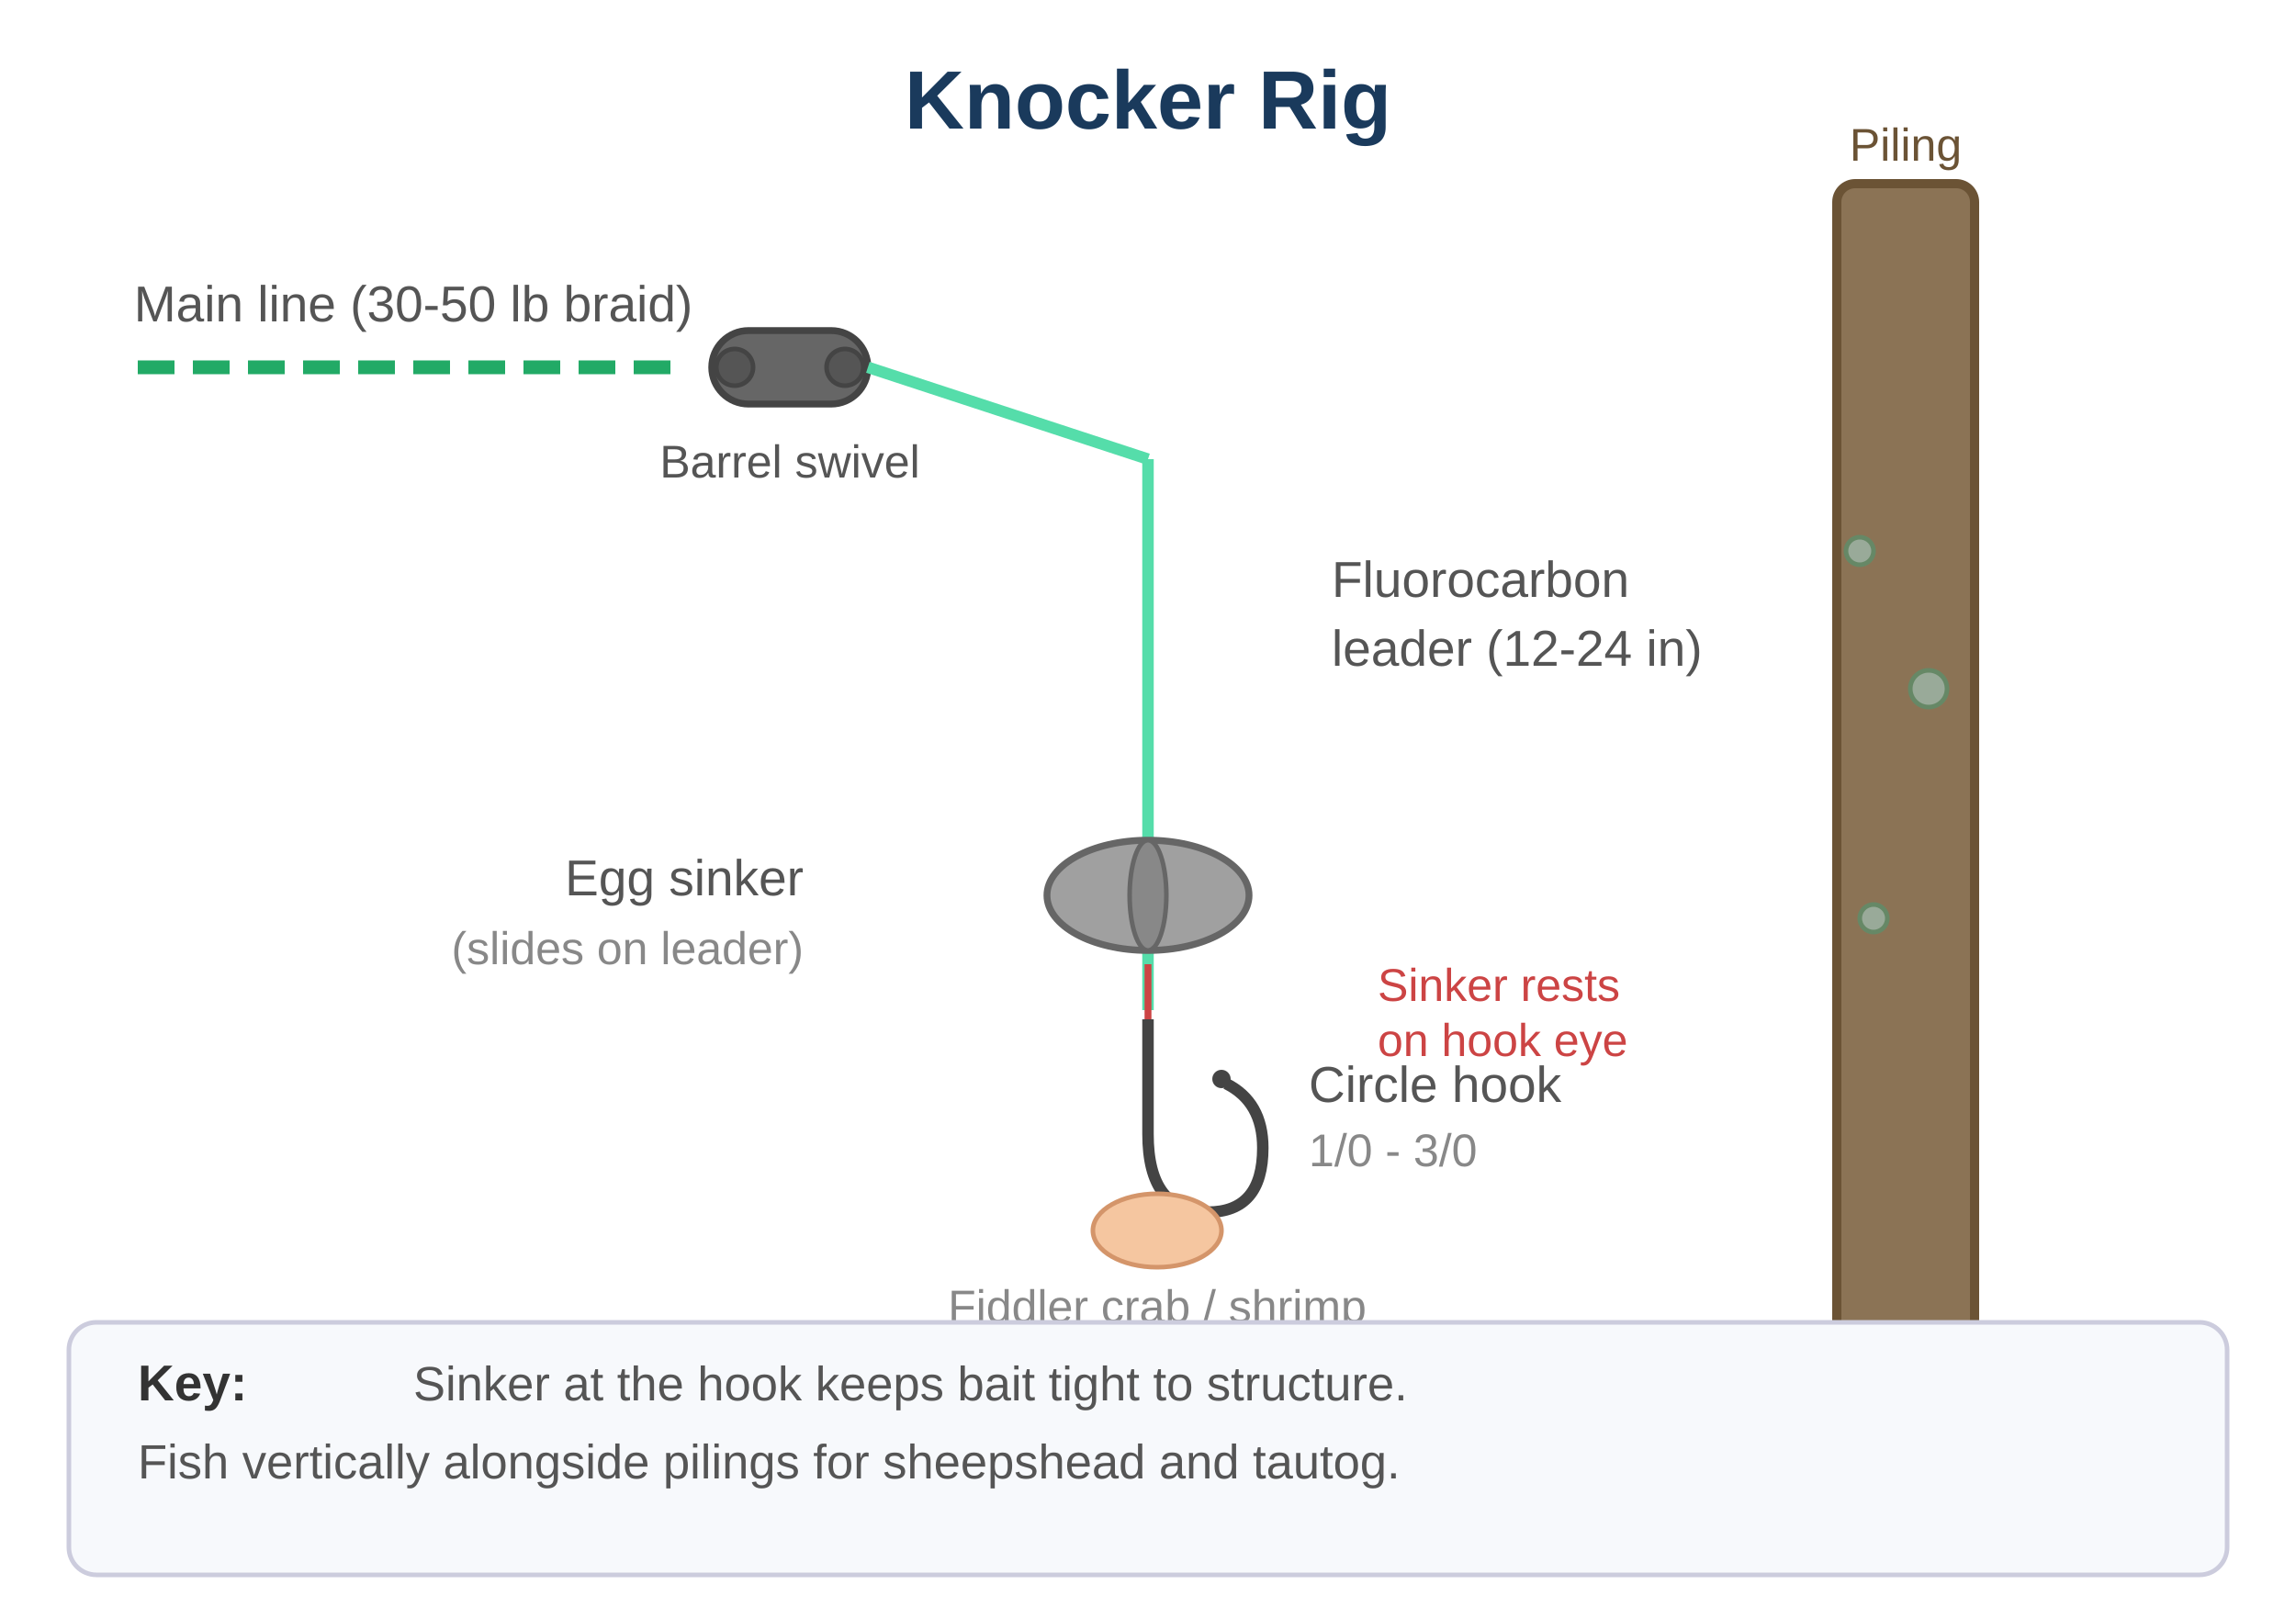
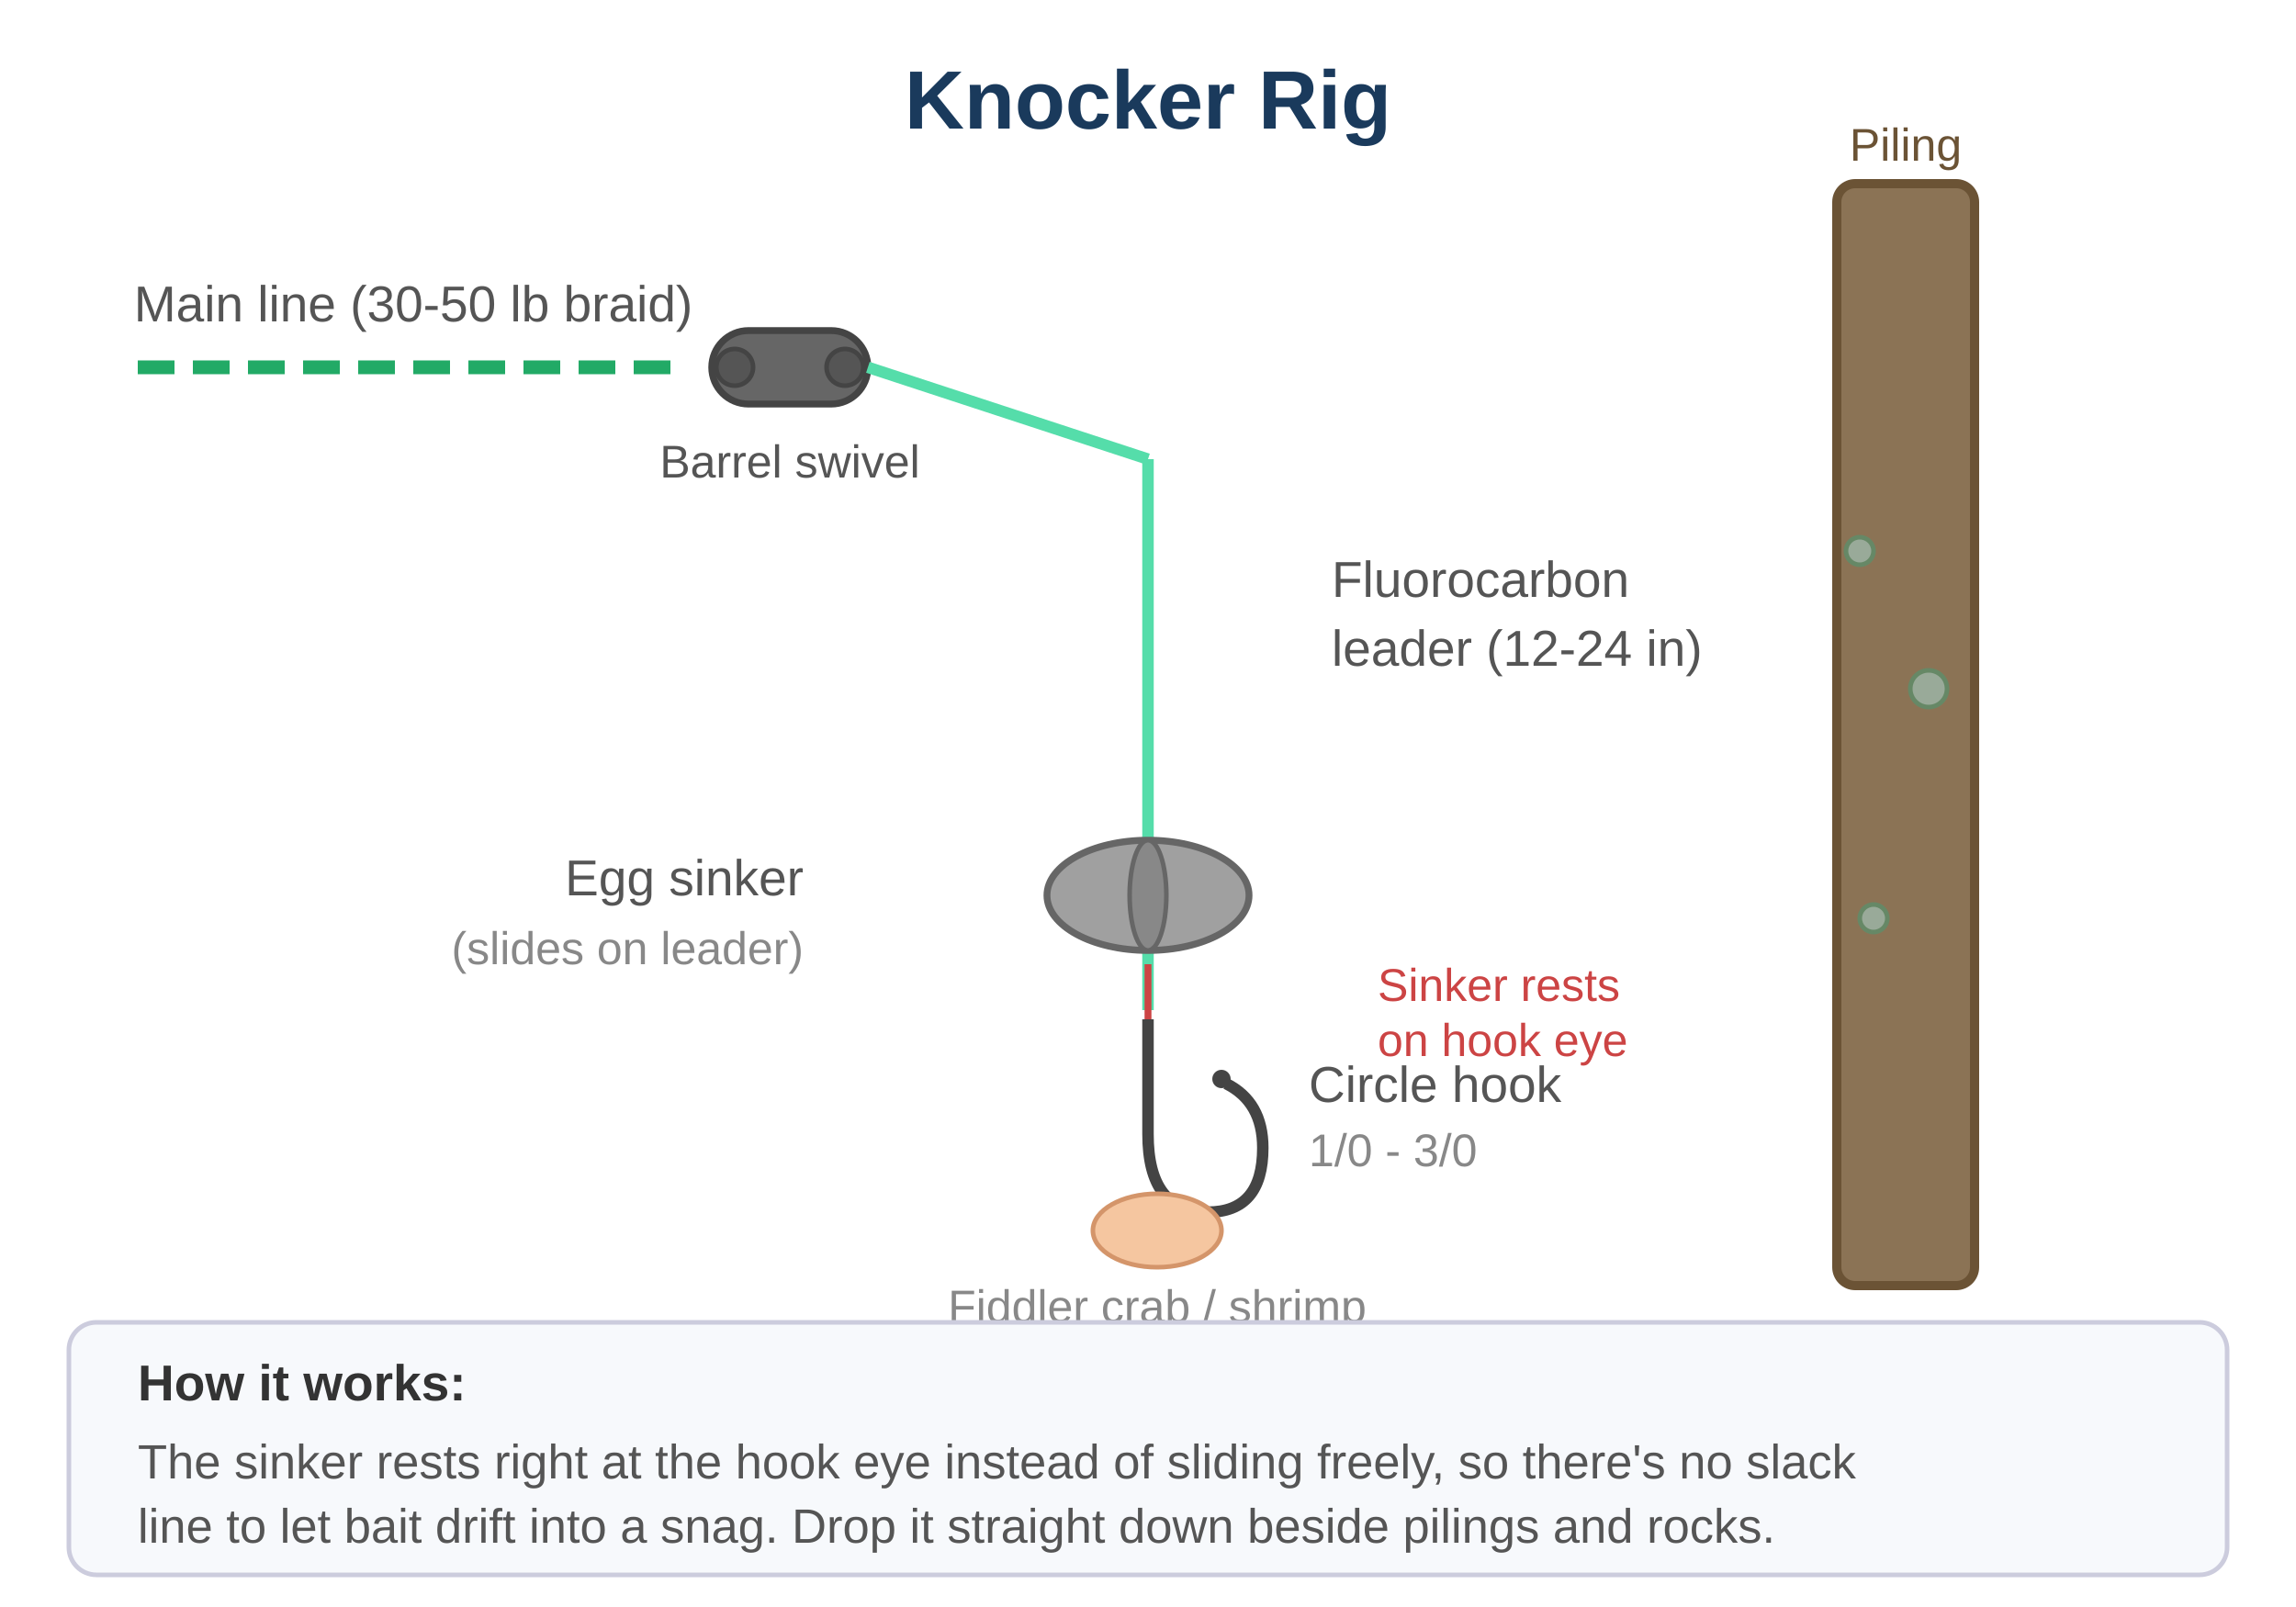
<svg xmlns="http://www.w3.org/2000/svg" viewBox="0 0 500 350" font-family="Arial, sans-serif">
  <text x="250" y="28" text-anchor="middle" font-size="18" font-weight="bold" fill="#1a3a5c">Knocker Rig</text>
  <line x1="30" y1="80" x2="150" y2="80" stroke="#2a6" stroke-width="3" stroke-dasharray="8,4" />
  <text x="90" y="70" text-anchor="middle" font-size="11" fill="#555">Main line (30-50 lb braid)</text>
  <rect x="155" y="72" width="34" height="16" rx="8" fill="#666" stroke="#444" stroke-width="1.5" />
  <circle cx="160" cy="80" r="4" fill="#555" stroke="#444" stroke-width="1" />
  <circle cx="184" cy="80" r="4" fill="#555" stroke="#444" stroke-width="1" />
  <text x="172" y="104" text-anchor="middle" font-size="10" fill="#555">Barrel swivel</text>
  <line x1="189" y1="80" x2="250" y2="100" stroke="#5da" stroke-width="2.5" />
  <line x1="250" y1="100" x2="250" y2="220" stroke="#5da" stroke-width="2.5" />
  <text x="290" y="130" font-size="11" fill="#555">Fluorocarbon</text>
  <text x="290" y="145" font-size="11" fill="#555">leader (12-24 in)</text>
  <ellipse cx="250" cy="195" rx="22" ry="12" fill="#a0a0a0" stroke="#666" stroke-width="1.5" />
  <ellipse cx="250" cy="195" rx="4" ry="12" fill="#888" stroke="#666" stroke-width="1" />
  <text x="175" y="195" text-anchor="end" font-size="11" fill="#555">Egg sinker</text>
  <text x="175" y="210" text-anchor="end" font-size="10" fill="#888">(slides on leader)</text>
  <path d="M250 210 L250 222" stroke="#c44" stroke-width="1.5" />
  <text x="300" y="218" font-size="10" fill="#c44">Sinker rests</text>
  <text x="300" y="230" font-size="10" fill="#c44">on hook eye</text>
  <g transform="translate(237, 222)">
    <path d="M13 0 L13 25 Q13 42 26 42 Q38 42 38 28 Q38 18 30 14" fill="none" stroke="#444" stroke-width="2.5" />
    <circle cx="29" cy="13" r="2" fill="#444" />
    <text x="48" y="18" font-size="11" fill="#555">Circle hook</text>
    <text x="48" y="32" font-size="10" fill="#888">1/0 - 3/0</text>
  </g>
  <g transform="translate(244, 260)">
    <ellipse cx="8" cy="8" rx="14" ry="8" fill="#f5c6a0" stroke="#d4956a" stroke-width="1" />
    <text x="8" y="28" text-anchor="middle" font-size="10" fill="#888">Fiddler crab / shrimp</text>
  </g>
-   <rect x="400" y="40" width="30" height="260" rx="4" fill="#8B7355" stroke="#6B5335" stroke-width="2" />
+   <rect x="400" y="40" width="30" height="240" rx="4" fill="#8B7355" stroke="#6B5335" stroke-width="2" />
  <text x="415" y="35" text-anchor="middle" font-size="10" fill="#6B5335">Piling</text>
  <circle cx="405" cy="120" r="3" fill="#9a9" stroke="#686" stroke-width="1" />
  <circle cx="420" cy="150" r="4" fill="#9a9" stroke="#686" stroke-width="1" />
  <circle cx="408" cy="200" r="3" fill="#9a9" stroke="#686" stroke-width="1" />
  <rect x="15" y="288" width="470" height="55" rx="6" fill="#f7f9fc" stroke="#ccd" stroke-width="1" />
-   <text x="30" y="305" font-size="11" fill="#333" font-weight="bold">Key:</text>
-   <text x="90" y="305" font-size="10.5" fill="#555">Sinker at the hook keeps bait tight to structure.</text>
-   <text x="30" y="322" font-size="10.5" fill="#555">Fish vertically alongside pilings for sheepshead and tautog.</text>
+   <text x="30" y="305" font-size="11" fill="#333" font-weight="bold">How it works:</text>
+   <text x="30" y="322" font-size="10.5" fill="#555">The sinker rests right at the hook eye instead of sliding freely, so there's no slack</text>
+   <text x="30" y="336" font-size="10.5" fill="#555">line to let bait drift into a snag. Drop it straight down beside pilings and rocks.</text>
</svg>
